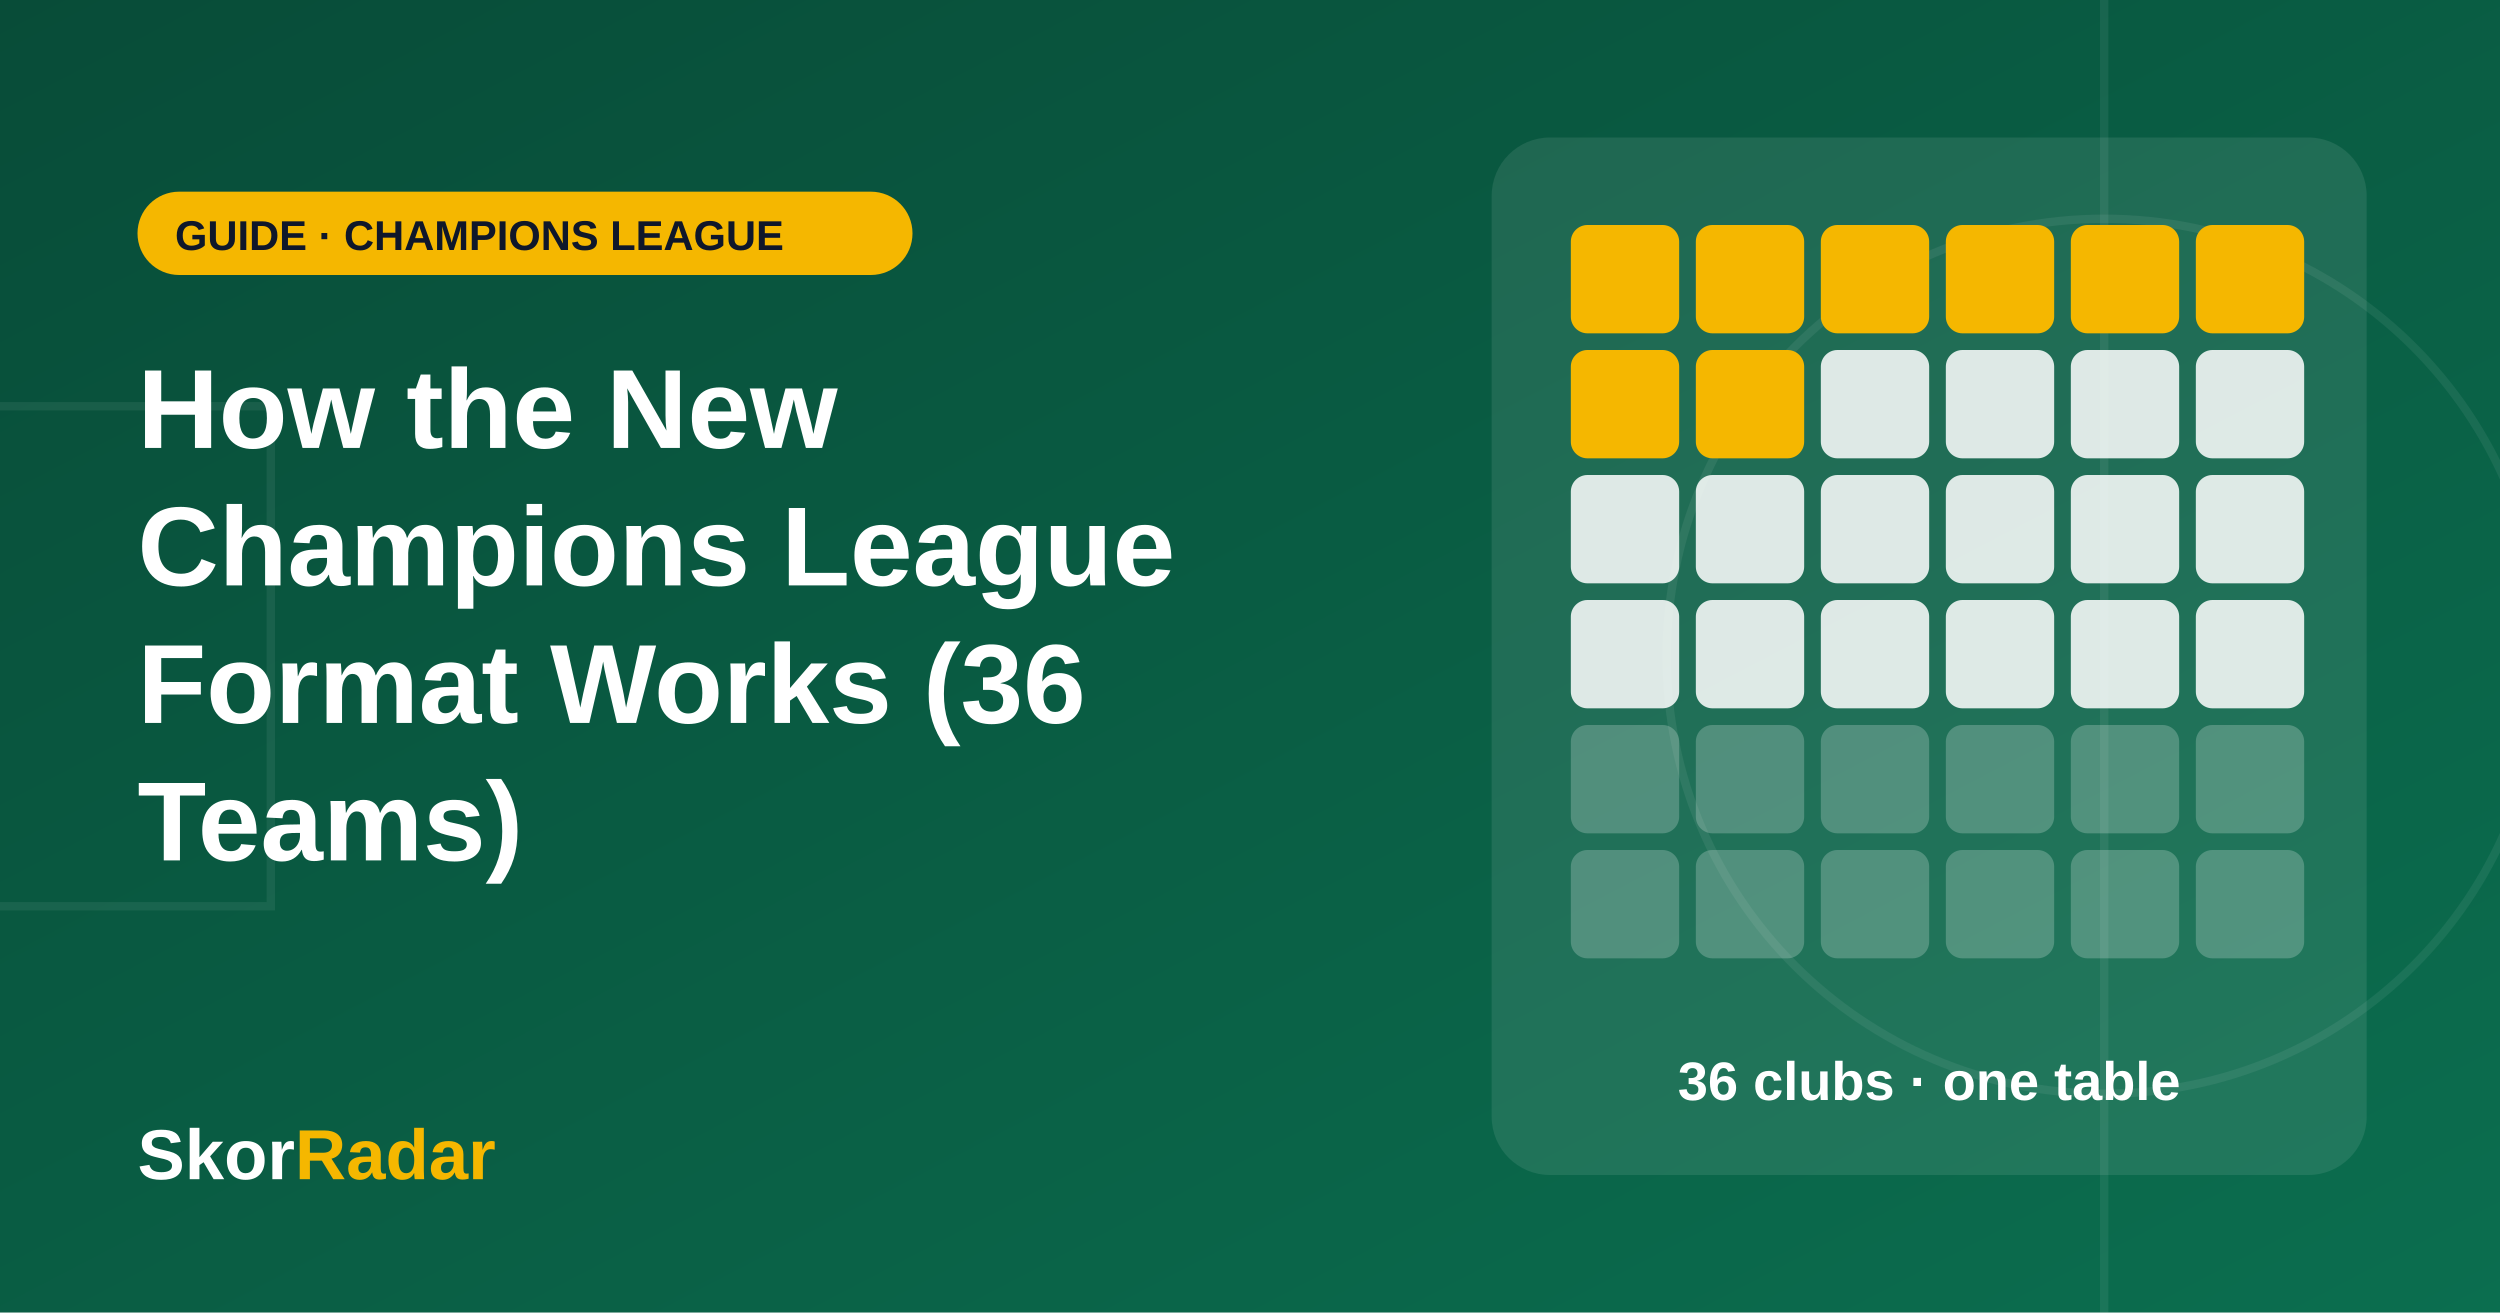
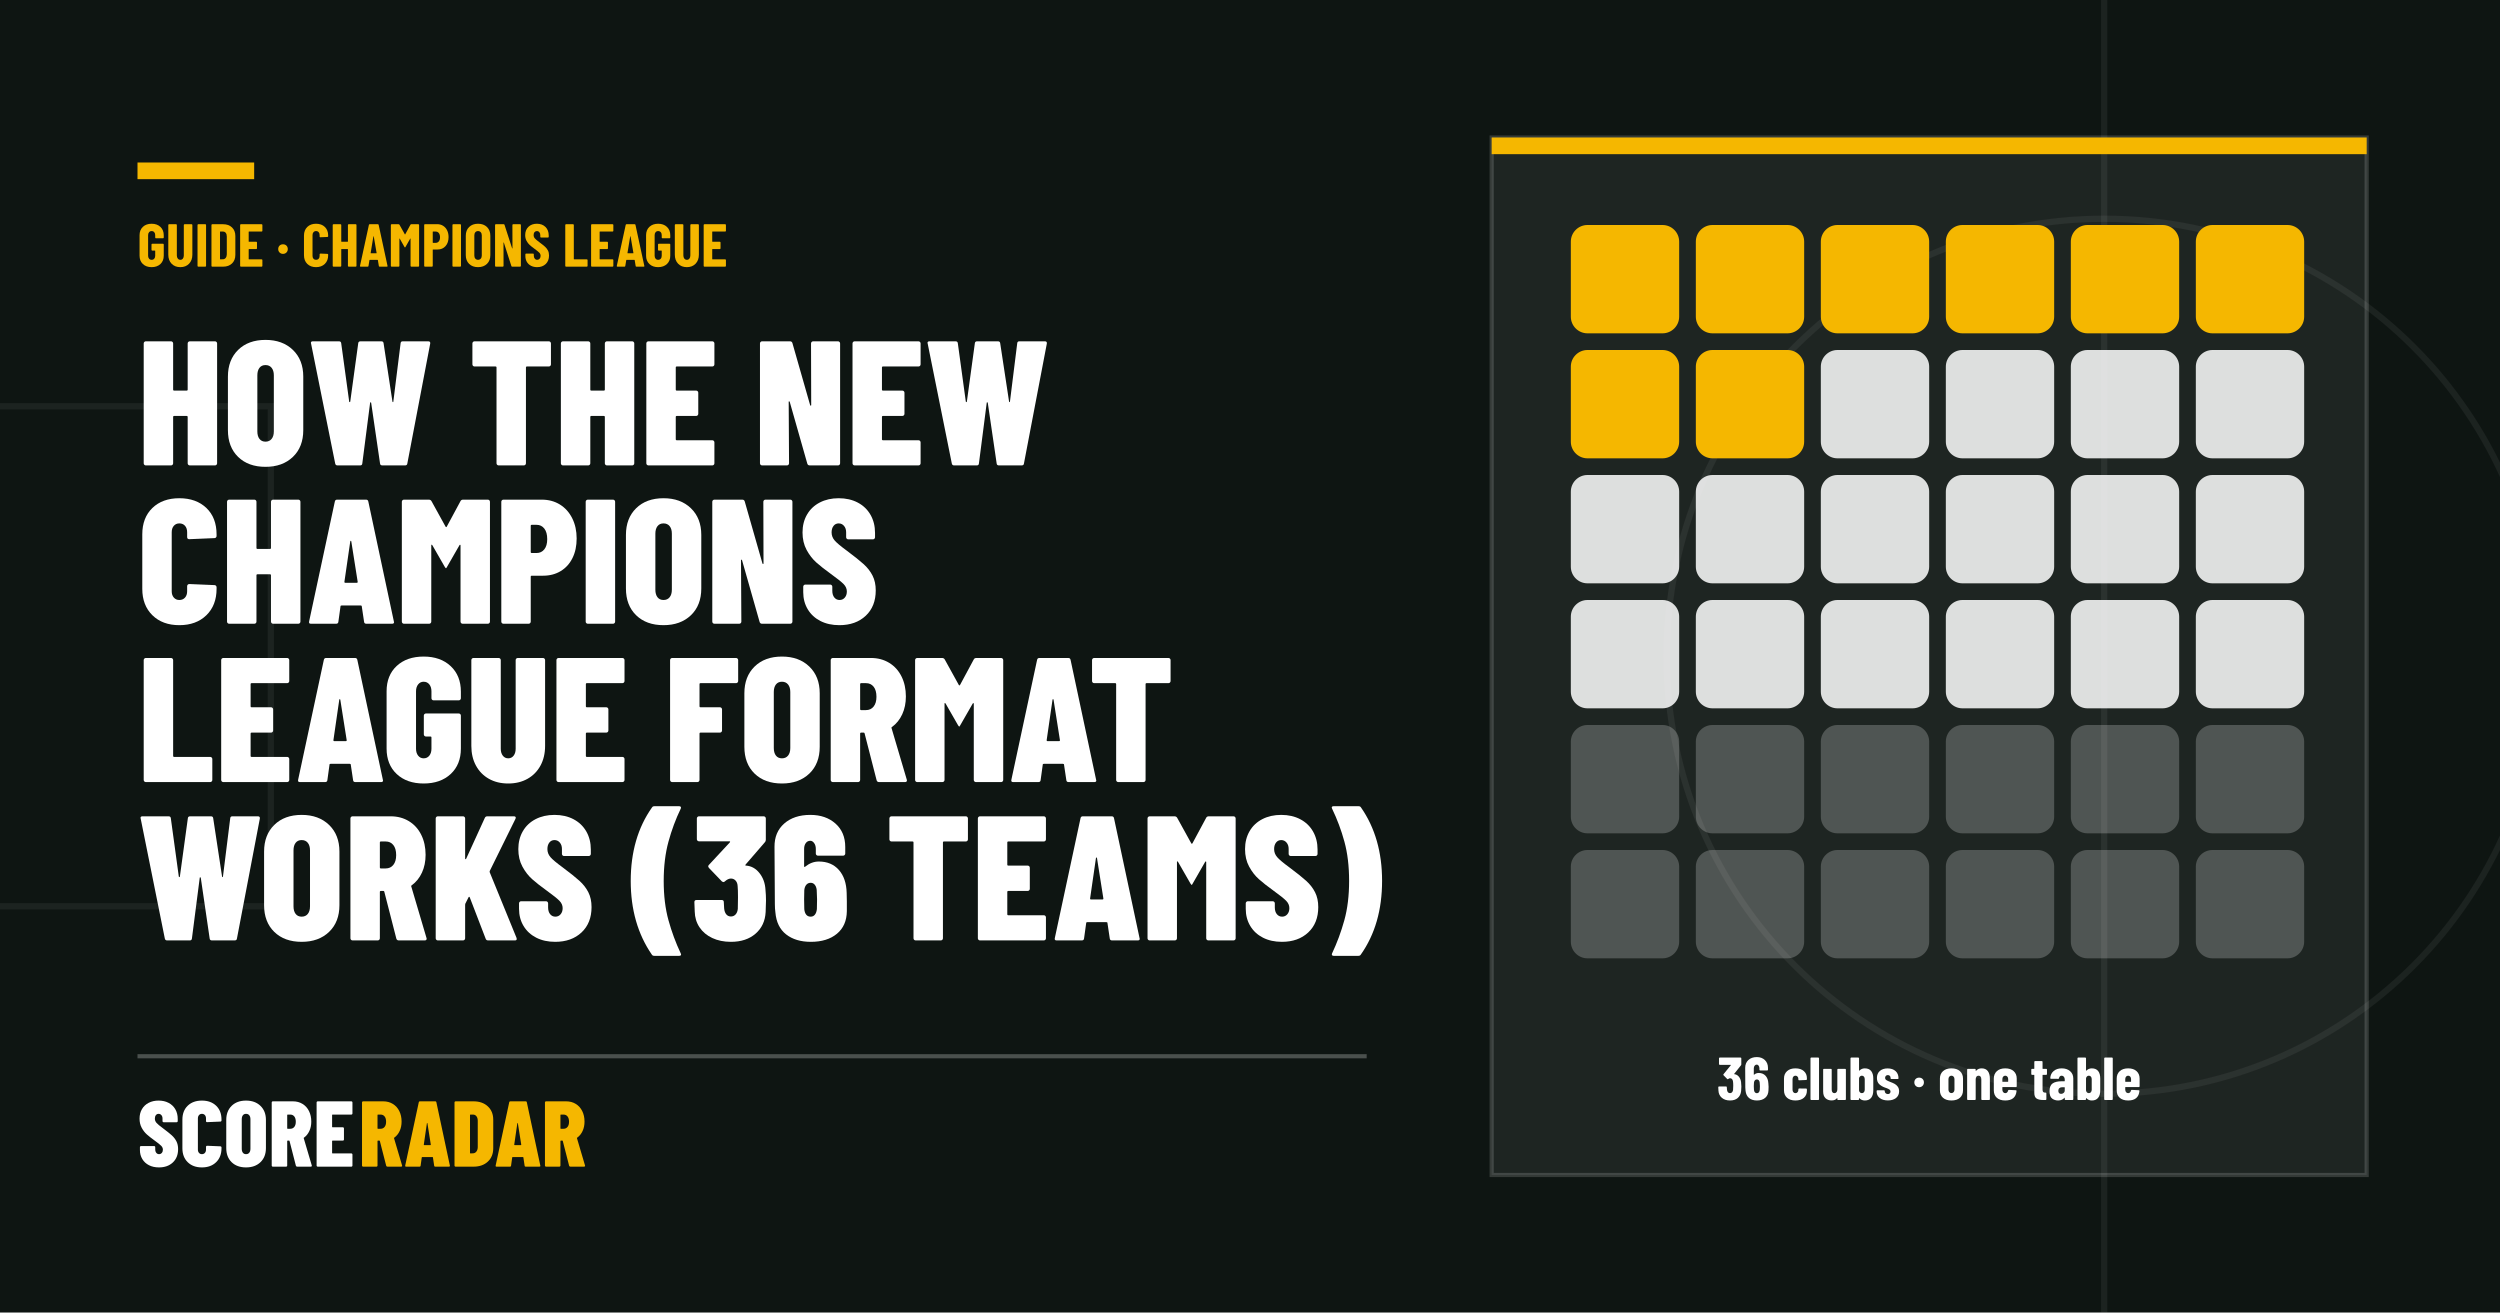
<svg xmlns="http://www.w3.org/2000/svg" viewBox="0 0 1200 630" width="1200" height="630" role="img" aria-label="How the New Champions League Format Works (36 Teams)">
  <defs>
-     <linearGradient id="bg" x1="0" y1="0" x2="1" y2="1">
-       <stop offset="0" stop-color="#084c38" />
-       <stop offset="1" stop-color="#0b6e4f" />
-     </linearGradient>
+     <path id="g4" d="M221 8Q132 8 81.5-37Q31-82 31-160L31-160L31-354Q31-430 82-476Q133-522 221-522L221-522Q310-522 361-476Q412-430 412-354L412-354L412-160Q412-82 361.5-37Q311 8 221 8L221 8ZM221-114Q243-114 257-130Q271-146 271-171L271-171L271-344Q271-369 257-385Q243-401 221-401L221-401Q199-401 185.5-385Q172-369 172-344L172-344L172-171Q172-146 185.5-130Q199-114 221-114L221-114Z" />
+     <path id="g6" d="M277-522Q345-522 379-477Q413-432 413-351L413-351L413-12Q413-7 409.5-3.5Q406 0 401 0L401 0L284 0Q279 0 275.5-3.5Q272-7 272-12L272-12L272-340Q272-369 260.5-385Q249-401 227-401L227-401Q204-401 191.5-384.5Q179-368 179-338L179-338L179-12Q179-7 175.5-3.5Q172 0 167 0L167 0L50 0Q45 0 41.5-3.5Q38-7 38-12L38-12L38-502Q38-507 41.5-510.5Q45-514 50-514L50-514L167-514Q172-514 175.5-510.5Q179-507 179-502L179-502L179-483Q179-480 181.5-480Q184-480 188-484L188-484Q220-522 277-522L277-522Z" />
+     <path id="g7" d="M272-427Q272-422 268.5-418.5Q265-415 260-415L260-415L204-415Q199-415 199-410L199-410L199-172Q199-143 210-132Q221-121 243-122L243-122L250-122Q255-122 258.5-118.5Q262-115 262-110L262-110L262-12Q262-7 258.5-3.5Q255 0 250 0L250 0L210 0Q137 0 100-24.5Q63-49 63-118L63-118L63-410Q63-415 58-415L58-415L25-415Q20-415 16.5-418.5Q13-422 13-427L13-427L13-502Q13-507 16.5-510.5Q20-514 25-514L25-514L58-514Q63-514 63-519L63-519L63-630Q63-635 66.5-638.5Q70-642 75-642L75-642L187-642Q192-642 195.5-638.5Q199-635 199-630L199-630L199-519Q199-514 204-514L204-514L260-514Q265-514 268.5-510.5Q272-507 272-502L272-502L272-427Z" />
+     <path id="g8" d="M210 7Q125 7 74.5-33.5Q24-74 24-142L24-142L24-149Q24-154 27.5-157.5Q31-161 36-161L36-161L146-161Q151-161 154.5-157.5Q158-154 158-149L158-149L158-146Q158-125 173-111.5Q188-98 210-98L210-98Q230-98 241.5-109.5Q253-121 253-139L253-139Q253-161 234-173.5Q215-186 191.5-194.5Q168-203 159-206L159-206Q104-226 66.5-261.5Q29-297 29-364L29-364Q29-437 77-479Q125-521 205-521L205-521Q288-521 336.5-477Q385-433 385-358L385-358Q385-353 381.5-349.5Q378-346 373-346L373-346L266-346Q261-346 257.5-349.5Q254-353 254-358L254-358L254-366Q254-386 241.5-398.5Q229-411 209-411L209-411Q188-411 176-397.5Q164-384 164-366L164-366Q164-342 184.5-328.5Q205-315 247-299L247-299Q290-283 320.5-266.5Q351-250 373-219.5Q395-189 395-143L395-143Q395-74 344.5-33.5Q294 7 210 7L210 7Z" />
+     <path id="g11" d="M413-277Q417-253 417-218L417-218Q417-196 415-158L415-158Q412-79 361-35.5Q310 8 225 8L225 8Q145 8 95.5-32Q46-72 37-151L37-151Q33-172 33-206L33-206L31-529Q31-611 83.5-659.5Q136-708 223-708L223-708Q304-708 355.5-659Q407-610 407-529L407-529L407-499Q407-494 403.5-490.5Q400-487 395-487L395-487L278-487Q273-487 269.5-490.5Q266-494 266-499L266-499L266-521Q266-548 253-566Q240-584 223-584L223-584Q201-584 187-566.5Q173-549 173-521L173-521L173-420Q173-417 175-416.5Q177-416 179-418L179-418Q212-446 254-446L254-446Q324-446 366.5-400Q409-354 413-277L413-277ZM272-169Q274-217 274-228L274-228Q274-255 270-290L270-290Q267-313 255-326Q243-339 224-339L224-339Q204-339 191.5-325.5Q179-312 176-288L176-288Q173-249 173-228L173-228Q173-204 176-166L176-166Q179-140 191.5-126Q204-112 224-112L224-112Q244-112 256.5-127Q269-142 272-169L272-169Z" />
+     <path id="g13" d="M233 8Q143 8 88.5-43.5Q34-95 34-181L34-181L34-519Q34-605 88.5-656.5Q143-708 233-708L233-708Q323-708 378-656Q433-604 433-518L433-518L433-480Q433-475 429.5-471.5Q426-468 421-468L421-468L304-468Q299-468 295.5-471.5Q292-475 292-480L292-480L292-520Q292-550 276-568.5Q260-587 233-587L233-587Q207-587 191-568.5Q175-550 175-520L175-520L175-180Q175-150 191-131.5Q207-113 233-113L233-113Q260-113 276-131.5Q292-150 292-180L292-180L292-260Q292-265 287-265L287-265L243-265Q238-265 234.5-268.5Q231-272 231-277L231-277L231-366Q231-371 234.5-374.5Q238-378 243-378L243-378L421-378Q426-378 429.5-374.5Q433-371 433-366L433-366L433-181Q433-95 378-43.5Q323 8 233 8L233 8Z" />
+     <path id="g14" d="M240 8Q150 8 95.5-48.5Q41-105 41-199L41-199L41-688Q41-693 44.5-696.5Q48-700 53-700L53-700L170-700Q175-700 178.5-696.5Q182-693 182-688L182-688L182-185Q182-153 198-133Q214-113 240-113L240-113Q266-113 281.5-133Q297-153 297-185L297-185L297-688Q297-693 300.5-696.5Q304-700 309-700L309-700L426-700Q431-700 434.5-696.5Q438-693 438-688L438-688L438-199Q438-105 383.5-48.5Q329 8 240 8L240 8Z" />
+     <path id="g15" d="M56 0Q51 0 47.5-3.5Q44-7 44-12L44-12L44-688Q44-693 47.5-696.5Q51-700 56-700L56-700L173-700Q178-700 181.5-696.5Q185-693 185-688L185-688L185-12Q185-7 181.5-3.5Q178 0 173 0L173 0L56 0Z" />
+     <path id="g16" d="M56 0Q51 0 47.5-3.5Q44-7 44-12L44-12L44-688Q44-693 47.5-696.5Q51-700 56-700L56-700L237-700Q328-700 383-647Q438-594 438-506L438-506L438-194Q438-106 383-53Q328 0 237 0L237 0L56 0ZM185-126Q185-121 190-121L190-121L235-122Q262-123 279-145Q296-167 297-203L297-203L297-497Q297-535 280-557Q263-579 234-579L234-579L190-579Q185-579 185-574L185-574L185-126Z" />
+     <path id="g17" d="M411-591Q411-586 407.5-582.5Q404-579 399-579L399-579L190-579Q185-579 185-574L185-574L185-416Q185-411 190-411L190-411L310-411Q315-411 318.5-407.5Q322-404 322-399L322-399L322-302Q322-297 318.5-293.5Q315-290 310-290L310-290L190-290Q185-290 185-285L185-285L185-126Q185-121 190-121L190-121L399-121Q404-121 407.5-117.5Q411-114 411-109L411-109L411-12Q411-7 407.5-3.5Q404 0 399 0L399 0L56 0Q51 0 47.5-3.5Q44-7 44-12L44-12L44-688Q44-693 47.5-696.5Q51-700 56-700L56-700L399-700Q404-700 407.5-696.5Q411-693 411-688L411-688L411-591Z" />
+     <path id="g18" d="M113-211Q79-211 56.5-233.5Q34-256 34-290L34-290Q34-325 56-347Q78-369 113-369L113-369Q148-369 170-347Q192-325 192-290L192-290Q192-256 169.5-233.5Q147-211 113-211L113-211Z" />
+     <path id="g20" d="M338 0Q326 0 325-11L325-11L309-107Q309-112 303-112L303-112L176-112Q170-112 170-107L170-107L154-11Q153 0 141 0L141 0L24 0Q11 0 14-13L14-13L161-689Q163-700 174-700L174-700L309-700Q320-700 322-689L322-689L468-13L469-9Q469 0 458 0L458 0L338 0ZM190-226Q190-221 194-221L194-221L284-221Q289-221 288-226L288-226L241-499Q240-502 238-502Q236-502 235-499L235-499L190-226Z" />
+     <path id="g22" d="M330-688Q330-693 333.5-696.5Q337-700 342-700L342-700L458-700Q463-700 466.5-696.5Q470-693 470-688L470-688L470-12Q470-7 466.5-3.5Q463 0 458 0L458 0L326 0Q316 0 313-10L313-10L189-397Q188-400 185.5-399.5Q183-399 183-396L183-396L184-12Q184-7 180.5-3.5Q177 0 172 0L172 0L56 0Q51 0 47.5-3.5Q44-7 44-12L44-12L44-688Q44-693 47.5-696.5Q51-700 56-700L56-700L187-700Q197-700 200-690L200-690L325-303Q326-300 328.5-300.5Q331-301 331-304L331-304L330-688Z" />
+     <path id="g23" d="M224 8Q166 8 122-15Q78-38 54-79.5Q30-121 30-175L30-175L30-204Q30-209 33.5-212.5Q37-216 42-216L42-216L157-216Q162-216 165.5-212.5Q169-209 169-204L169-204L169-182Q169-151 185-132Q201-113 225-113L225-113Q249-113 265-131Q281-149 281-178L281-178Q281-208 261-229.5Q241-251 183-293L183-293Q133-329 102-357Q71-385 49-426Q27-467 27-521L27-521Q27-606 80-657Q133-708 220-708L220-708Q308-708 361.5-655Q415-602 415-516L415-516L415-492Q415-487 411.5-483.5Q408-480 403-480L403-480L288-480Q283-480 279.5-483.5Q276-487 276-492L276-492L276-519Q276-550 260.5-568.5Q245-587 220-587L220-587Q196-587 181-569.5Q166-552 166-521L166-521Q166-491 185-468Q204-445 260-404L260-404Q322-358 353.5-329.5Q385-301 402.5-266.5Q420-232 420-184L420-184Q420-96 366-44Q312 8 224 8L224 8Z" />
+     <path id="g24" d="M419-570Q419-565 415.5-561.5Q412-558 407-558L407-558L206-558Q201-558 201-553L201-553L201-427Q201-422 206-422L206-422L316-422Q321-422 324.5-418.5Q328-415 328-410L328-410L328-291Q328-286 324.5-282.5Q321-279 316-279L316-279L206-279Q201-279 201-274L201-274L201-147Q201-142 206-142L206-142L407-142Q412-142 415.5-138.5Q419-135 419-130L419-130L419-12Q419-7 415.5-3.5Q412 0 407 0L407 0L47 0Q42 0 38.5-3.5Q35-7 35-12L35-12L35-688Q35-693 38.5-696.5Q42-700 47-700L47-700L407-700Q412-700 415.5-696.5Q419-693 419-688L419-688L419-570Z" />
+     <path id="g25" d="M47 0Q42 0 38.5-3.5Q35-7 35-12L35-12L35-688Q35-693 38.5-696.5Q42-700 47-700L47-700L189-700Q194-700 197.5-696.5Q201-693 201-688L201-688L201-147Q201-142 206-142L206-142L410-142Q415-142 418.5-138.5Q422-135 422-130L422-130L422-12Q422-7 418.5-3.5Q415 0 410 0L410 0L47 0Z" />
+     <path id="g26" d="M239 8Q142 8 84.5-48Q27-104 27-199L27-199L27-501Q27-595 84.5-651.5Q142-708 239-708L239-708Q335-708 393.5-651.5Q452-595 452-501L452-501L452-199Q452-104 393.5-48Q335 8 239 8L239 8ZM239-134Q261-134 273.5-149.5Q286-165 286-192L286-192L286-508Q286-535 273.5-550.5Q261-566 239-566L239-566Q217-566 205-550.5Q193-535 193-508L193-508L193-192Q193-165 205-149.5Q217-134 239-134L239-134Z" />
+     <path id="g27" d="M308 0Q297 0 294-10L294-10L226-275Q225-279 221-279L221-279L206-279Q201-279 201-274L201-274L201-12Q201-7 197.5-3.5Q194 0 189 0L189 0L47 0Q42 0 38.5-3.5Q35-7 35-12L35-12L35-688Q35-693 38.5-696.5Q42-700 47-700L47-700L262-700Q320-700 365-672.5Q410-645 434.5-595.5Q459-546 459-483L459-483Q459-427 438.5-382.5Q418-338 381-311L381-311Q379-310 378-308.5Q377-307 378-305L378-305L464-14L465-10Q465 0 454 0L454 0L308 0ZM206-558Q201-558 201-553L201-553L201-411Q201-406 206-406L206-406L234-406Q261-406 277-426Q293-446 293-481L293-481Q293-518 277-538Q261-558 234-558L234-558L206-558Z" />
+     <path id="g28" d="M338 0Q326 0 325-11L325-11L312-98Q312-103 306-103L306-103L198-103Q192-103 192-98L192-98L180-11Q179 0 167 0L167 0L25 0Q12 0 15-13L15-13L160-689Q162-700 173-700L173-700L336-700Q347-700 349-689L349-689L493-13L494-9Q494 0 483 0L483 0L338 0ZM214-236Q214-231 218-231L218-231L285-231Q289-231 289-236L289-236L253-464Q252-468 250-468Q248-468 247-464L247-464L214-236Z" />
+     <path id="g29" d="M452-700Q457-700 460.5-696.5Q464-693 464-688L464-688L464-570Q464-565 460.5-561.5Q457-558 452-558L452-558L328-558Q323-558 323-553L323-553L323-12Q323-7 319.5-3.5Q316 0 311 0L311 0L169 0Q164 0 160.5-3.5Q157-7 157-12L157-12L157-553Q157-558 152-558L152-558L33-558Q28-558 24.5-561.5Q21-565 21-570L21-570L21-688Q21-693 24.5-696.5Q28-700 33-700L33-700L452-700Z" />
+     <path id="g30" d="M47 0Q42 0 38.5-3.5Q35-7 35-12L35-12L35-688Q35-693 38.5-696.5Q42-700 47-700L47-700L189-700Q194-700 197.5-696.5Q201-693 201-688L201-688L201-12Q201-7 197.5-3.5Q194 0 189 0L189 0L47 0Z" />
+     <path id="g31" d="M323-688Q323-693 326.5-696.5Q330-700 335-700L335-700L475-700Q480-700 483.5-696.5Q487-693 487-688L487-688L487-12Q487-7 483.5-3.5Q480 0 475 0L475 0L316 0Q305 0 302-10L302-10L203-358Q202-361 199.5-361.5Q197-362 197-358L197-358L199-12Q199-7 195.5-3.5Q192 0 187 0L187 0L47 0Q42 0 38.5-3.5Q35-7 35-12L35-12L35-688Q35-693 38.5-696.5Q42-700 47-700L47-700L204-700Q215-700 218-690L218-690L318-340Q319-337 321.5-337Q324-337 324-341L324-341L323-688Z" />
+     <path id="g32" d="M236 8Q141 8 84-45.5Q27-99 27-189L27-189L27-512Q27-602 84-655Q141-708 236-708L236-708Q331-708 388.5-654Q446-600 446-510L446-510L446-473Q446-468 442.5-464.5Q439-461 434-461L434-461L292-461Q287-461 283.5-464.5Q280-468 280-473L280-473L280-512Q280-536 268-551Q256-566 236-566L236-566Q217-566 205-551Q193-536 193-512L193-512L193-188Q193-164 205-149Q217-134 236-134L236-134Q256-134 268-149Q280-164 280-188L280-188L280-252Q280-257 275-257L275-257L249-257Q244-257 240.5-260.5Q237-264 237-269L237-269L237-375Q237-380 240.5-383.5Q244-387 249-387L249-387L434-387Q439-387 442.5-383.5Q446-380 446-375L446-375L446-189Q446-99 388.5-45.5Q331 8 236 8L236 8Z" />
+     <path id="g33" d="M230 8Q169 8 123-15.5Q77-39 51.5-81.5Q26-124 26-178L26-178L26-209Q26-214 29.5-217.5Q33-221 38-221L38-221L178-221Q183-221 186.5-217.5Q190-214 190-209L190-209L190-186Q190-162 201.5-148Q213-134 231-134L231-134Q249-134 260.5-147.5Q272-161 272-182L272-182Q272-205 254-223.5Q236-242 182-281L182-281Q132-317 100-345.5Q68-374 45-416.5Q22-459 22-515L22-515Q22-572 47.5-616Q73-660 119.5-684Q166-708 226-708L226-708Q287-708 333.5-683.5Q380-659 405.5-614.5Q431-570 431-512L431-512L431-488Q431-483 427.5-479.5Q424-476 419-476L419-476L280-476Q275-476 271.5-479.5Q268-483 268-488L268-488L268-516Q268-538 256-552Q244-566 226-566L226-566Q208-566 197-552Q186-538 186-515L186-515Q186-490 203-470Q220-450 272-412L272-412Q335-365 367-336Q399-307 417-271.5Q435-236 435-188L435-188Q435-98 378.5-45Q322 8 230 8L230 8Z" />
+     <path id="g34" d="M419-570Q419-565 415.5-561.5Q412-558 407-558L407-558L206-558Q201-558 201-553L201-553L201-427Q201-422 206-422L206-422L316-422Q321-422 324.5-418.5Q328-415 328-410L328-410L328-291Q328-286 324.5-282.5Q321-279 316-279L316-279L206-279Q201-279 201-274L201-274L201-12Q201-7 197.5-3.5Q194 0 189 0L189 0L47 0Q42 0 38.5-3.5Q35-7 35-12L35-12L35-688Q35-693 38.5-696.5Q42-700 47-700L47-700L407-700Q412-700 415.5-696.5Q419-693 419-688L419-688L419-570Z" />
+     <path id="g37" d="M283-688Q283-693 286.5-696.5Q290-700 295-700L295-700L437-700Q442-700 445.5-696.5Q449-693 449-688L449-688L449-12Q449-7 445.5-3.5Q442 0 437 0L437 0L295 0Q290 0 286.5-3.5Q283-7 283-12L283-12L283-274Q283-279 278-279L278-279L206-279Q201-279 201-274L201-274L201-12Q201-7 197.5-3.5Q194 0 189 0L189 0L47 0Q42 0 38.5-3.5Q35-7 35-12L35-12L35-688Q35-693 38.5-696.5Q42-700 47-700L47-700L189-700Q194-700 197.5-696.5Q201-693 201-688L201-688L201-427Q201-422 206-422L206-422L278-422Q283-422 283-427L283-427L283-688Z" />
+     <path id="g38" d="M167 0Q156 0 154-11L154-11L18-687L17-691Q17-700 28-700L28-700L175-700Q187-700 188-689L188-689L233-360Q234-357 236-357Q238-357 239-360L239-360L284-689Q285-700 297-700L297-700L414-700Q426-700 427-689L427-689L477-360Q478-357 480-357Q482-357 482-360L482-360L523-689Q524-700 535-700L535-700L679-700Q692-700 690-687L690-687L561-11Q560 0 548 0L548 0L420 0Q408 0 407-11L407-11L357-353Q356-356 353.5-356Q351-356 351-353L351-353L307-11Q306 0 295 0L295 0L167 0Z" />
+     <path id="g40" d="M47 0Q42 0 38.5-3.5Q35-7 35-12L35-12L35-688Q35-693 38.5-696.5Q42-700 47-700L47-700L189-700Q194-700 197.5-696.5Q201-693 201-688L201-688L201-462Q201-458 203-458Q205-458 207-461L207-461L312-691Q316-700 326-700L326-700L476-700Q483-700 485.5-696.5Q488-693 485-686L485-686L340-392Q339-388 339-386L339-386L491-14Q492-12 492-8L492-8Q492 0 482 0L482 0L331 0Q320 0 317-9L317-9L227-243Q226-246 224-246Q222-246 220-243L220-243L202-207Q201-205 201-201L201-201L201-12Q201-7 197.5-3.5Q194 0 189 0L189 0L47 0Z" />
+     <path id="g41" d="M236 8Q141 8 84-48Q27-104 27-197L27-197L27-504Q27-598 84-653Q141-708 236-708L236-708Q331-708 388.5-653Q446-598 446-504L446-504L446-495Q446-490 442.5-486.5Q439-483 434-483L434-483L292-477Q280-477 280-489L280-489L280-516Q280-539 268-552.5Q256-566 236-566L236-566Q217-566 205-552.5Q193-539 193-516L193-516L193-183Q193-161 205-147.5Q217-134 236-134L236-134Q256-134 268-147.5Q280-161 280-183L280-183L280-212Q280-217 283.5-220.5Q287-224 292-224L292-224L434-218Q439-218 442.5-214.5Q446-211 446-206L446-206L446-197Q446-104 388.5-48Q331 8 236 8L236 8Z" />
+     <path id="g42" d="M47 0Q42 0 38.5-3.5Q35-7 35-12L35-12L35-688Q35-693 38.5-696.5Q42-700 47-700L47-700L238-700Q334-700 392-646Q450-592 450-503L450-503L450-197Q450-108 392-54Q334 0 238 0L238 0L47 0ZM201-147Q201-142 206-142L206-142L234-143Q255-144 269-161.5Q283-179 284-208L284-208L284-492Q284-522 270-540Q256-558 233-558L233-558L206-558Q201-558 201-553L201-553L201-147Z" />
+     <path id="g53" d="M268-502Q268-507 271.5-510.5Q275-514 280-514L280-514L397-514Q402-514 405.5-510.5Q409-507 409-502L409-502L409-12Q409-7 405.5-3.5Q402 0 397 0L397 0L280 0Q275 0 271.5-3.5Q268-7 268-12L268-12L268-29Q268-32 266-33Q264-34 262-31L262-31Q247-10 224.5-1.5Q202 7 172 7L172 7Q112 7 73-29.5Q34-66 34-142L34-142L34-502Q34-507 37.5-510.5Q41-514 46-514L46-514L163-514Q168-514 171.5-510.5Q175-507 175-502L175-502L175-173Q175-144 186.5-128.5Q198-113 220-113L220-113Q242-113 255-130Q268-147 268-176L268-176L268-502Z" />
+     <path id="g54" d="M224-522Q309-522 362-476Q415-430 415-355L415-355L415-12Q415-7 411.5-3.5Q408 0 403 0L403 0L286 0Q281 0 277.5-3.5Q274-7 274-12L274-12L274-34Q274-37 272-38Q270-39 268-36L268-36Q235 6 166 8L166 8Q108 8 65.5-24Q23-56 23-146L23-146Q23-239 74.5-274Q126-309 223-309L223-309L269-309Q274-309 274-314L274-314L274-339Q274-366 259.5-383.5Q245-401 223-401L223-401Q206-401 194.5-390.5Q183-380 180-361L180-361Q179-349 167-349L167-349L47-350Q35-350 35-362L35-362Q40-435 92-478.5Q144-522 224-522L224-522ZM214-101Q237-101 255.5-116.5Q274-132 274-158L274-158L274-205Q274-210 269-210L269-210L228-210Q201-210 184.5-194.5Q168-179 168-152L168-152Q168-127 180.5-114Q193-101 214-101L214-101Z" />
+     <path id="g55" d="M46 0Q41 0 37.5-3.5Q34-7 34-12L34-12L34-688Q34-693 37.5-696.5Q41-700 46-700L46-700L163-700Q168-700 171.5-696.5Q175-693 175-688L175-688L175-12Q175-7 171.5-3.5Q168 0 163 0L163 0L46 0Z" />
+     <path id="g95" d="M409-225Q409-220 405.5-216.5Q402-213 397-213L397-213L177-213Q172-213 172-208L172-208L172-171Q172-146 185.5-129.5Q199-113 220-113L220-113Q239-113 251-125.5Q263-138 267-157L267-157Q270-167 280-167L280-167L395-161Q400-161 403.5-157.5Q407-154 406-148L406-148Q399-71 352.5-31.5Q306 8 220 8L220 8Q131 8 81-36.5Q31-81 31-160L31-160L31-354Q31-430 81.5-476Q132-522 220-522L220-522Q308-522 358.5-476Q409-430 409-354L409-354L409-225ZM220-401Q199-401 185.5-385Q172-369 172-344L172-344L172-305Q172-300 177-300L177-300L263-300Q268-300 268-305L268-305L268-344Q268-369 254.5-385Q241-401 220-401L220-401Z" />
+     <path id="g97" d="M220 8Q132 8 81.5-37Q31-82 31-160L31-160L31-354Q31-430 81.5-476Q132-522 220-522L220-522Q308-522 358.5-477Q409-432 409-360L409-360L409-342Q409-337 405.5-333.5Q402-330 397-330L397-330L280-325Q268-325 268-337L268-337L268-349Q268-371 254.5-386Q241-401 220-401L220-401Q198-401 185-385Q172-369 172-343L172-343L172-171Q172-145 185-129Q198-113 220-113L220-113Q241-113 254.5-128.5Q268-144 268-165L268-165L268-178Q268-183 271.5-186.5Q275-190 280-190L280-190L397-189Q402-189 405.5-185.5Q409-182 409-177L409-177L409-154Q409-80 358.5-36Q308 8 220 8L220 8Z" />
+     <path id="g99" d="M275-522Q343-522 378.5-478.5Q414-435 414-354L414-354L414-160Q414-81 379-36.5Q344 8 275 8L275 8Q219 8 185-30L185-30Q183-32 181-31.5Q179-31 179-28L179-28L179-12Q179-7 175.5-3.5Q172 0 167 0L167 0L50 0Q45 0 41.5-3.5Q38-7 38-12L38-12L38-688Q38-693 41.5-696.5Q45-700 50-700L50-700L167-700Q172-700 175.5-696.5Q179-693 179-688L179-688L179-485Q179-483 181-483L181-483Q185-483 189-488L189-488Q223-522 275-522L275-522ZM273-344Q273-369 260-385Q247-401 226-401L226-401Q208-401 195-389Q182-377 179-357L179-357L179-157Q182-137 195-125Q208-113 226-113L226-113Q247-113 260-129Q273-145 273-170L273-170L273-344Z" />
+     <path id="g103" d="M295-688Q295-693 298.5-696.5Q302-700 307-700L307-700L424-700Q429-700 432.5-696.5Q436-693 436-688L436-688L436-12Q436-7 432.5-3.5Q429 0 424 0L424 0L307 0Q302 0 298.5-3.5Q295-7 295-12L295-12L295-285Q295-290 290-290L290-290L190-290Q185-290 185-285L185-285L185-12Q185-7 181.5-3.5Q178 0 173 0L173 0L56 0Q51 0 47.5-3.5Q44-7 44-12L44-12L44-688Q44-693 47.5-696.5Q51-700 56-700L56-700L173-700Q178-700 181.5-696.5Q185-693 185-688L185-688L185-416Q185-411 190-411L190-411L290-411Q295-411 295-416L295-416L295-688Z" />
+     <path id="g120" d="M399-296Q404-258 404-222L404-222Q404-178 400-147L400-147Q392-75 344.5-33.5Q297 8 217 8L217 8Q134 8 82-36Q30-80 26-153L26-153Q23-180 23-211L23-211Q23-223 35-223L35-223L152-223Q164-223 164-211L164-211Q164-188 167-168L167-168Q170-142 183-127.5Q196-113 217-113L217-113Q237-113 250-127Q263-141 267-165L267-165Q270-200 270-237L270-237Q270-284 265-311L265-311Q261-334 248.5-346.5Q236-359 217-359L217-359Q202-359 187-346L187-346Q181-342 179-342L179-342Q175-342 170-347L170-347L110-408Q106-412 106-417L106-417Q106-421 109-425L109-425L230-574Q232-576 231-578Q230-580 227-580L227-580L47-580Q42-580 38.5-583.5Q35-587 35-592L35-592L35-688Q35-693 38.5-696.5Q42-700 47-700L47-700L391-700Q396-700 399.5-696.5Q403-693 403-688L403-688L403-588Q403-580 398-573L398-573L286-432Q285-430 285-428Q285-426 287-426L287-426Q331-422 361.5-386Q392-350 399-296L399-296Z" />
+     <path id="g122" d="M236 8Q144 8 89-46Q34-100 34-190L34-190L34-510Q34-600 89-654Q144-708 236-708L236-708Q328-708 383.5-654Q439-600 439-510L439-510L439-190Q439-100 383.5-46Q328 8 236 8L236 8ZM236-113Q264-113 281-132.5Q298-152 298-184L298-184L298-516Q298-548 281-567.5Q264-587 236-587L236-587Q208-587 191.5-567.5Q175-548 175-516L175-516L175-184Q175-152 191.5-132.5Q208-113 236-113L236-113Z" />
+     <path id="g123" d="M364-692Q368-700 379-700L379-700L495-700Q500-700 503.5-696.5Q507-693 507-688L507-688L507-12Q507-7 503.5-3.5Q500 0 495 0L495 0L378 0Q373 0 369.5-3.5Q366-7 366-12L366-12L366-461Q366-465 364-465Q362-465 360-462L360-462L282-324Q277-316 274-316L274-316Q271-316 266-324L266-324L188-462Q186-465 184-465Q182-465 182-461L182-461L182-12Q182-7 178.5-3.5Q175 0 170 0L170 0L53 0Q48 0 44.5-3.5Q41-7 41-12L41-12L41-688Q41-693 44.5-696.5Q48-700 53-700L53-700L168-700Q178-700 183-692L183-692L272-533Q275-529 278-533L278-533L364-692Z" />
+     <path id="g125" d="M361-692Q365-700 376-700L376-700L515-700Q520-700 523.5-696.5Q527-693 527-688L527-688L527-12Q527-7 523.5-3.5Q520 0 515 0L515 0L373 0Q368 0 364.5-3.5Q361-7 361-12L361-12L361-441Q361-445 359-445.5Q357-446 355-443L355-443L285-321Q281-313 279-313L279-313Q277-313 272-321L272-321L202-443Q200-446 198-446Q196-446 196-442L196-442L196-12Q196-7 192.5-3.5Q189 0 184 0L184 0L42 0Q37 0 33.5-3.5Q30-7 30-12L30-12L30-688Q30-693 33.5-696.5Q37-700 42-700L42-700L182-700Q192-700 197-692L197-692L277-547Q280-543 283-547L283-547L361-692Z" />
+     <path id="g141" d="M233 8Q143 8 88.5-45.5Q34-99 34-189L34-189L34-513Q34-602 88.5-655Q143-708 233-708L233-708Q324-708 378.5-655Q433-602 433-513L433-513L433-502Q433-497 429.5-493.5Q426-490 421-490L421-490L304-485Q292-485 292-496L292-496L292-522Q292-551 276-569Q260-587 233-587L233-587Q207-587 191-569Q175-551 175-522L175-522L175-177Q175-148 191-130.5Q207-113 233-113L233-113Q260-113 276-130.5Q292-148 292-177L292-177L292-204Q292-209 295.5-212.5Q299-216 304-216L304-216L421-211Q426-211 429.5-207.5Q433-204 433-199L433-199L433-189Q433-99 378-45.5Q323 8 233 8L233 8Z" />
+     <path id="g142" d="M257-701Q312-701 355-674Q398-647 421.5-598.5Q445-550 445-488L445-488Q445-395 395-339Q345-283 264-283L264-283L189-283Q184-283 184-278L184-278L184-12Q184-7 180.5-3.5Q177 0 172 0L172 0L55 0Q50 0 46.5-3.5Q43-7 43-12L43-12L43-689Q43-694 46.5-697.5Q50-701 55-701L55-701L257-701ZM233-393Q265-393 284.5-417.5Q304-442 304-485L304-485Q304-529 284.5-554Q265-579 233-579L233-579L189-579Q184-579 184-574L184-574L184-398Q184-393 189-393L189-393L233-393Z" />
+     <path id="g143" d="M56 0Q51 0 47.5-3.5Q44-7 44-12L44-12L44-688Q44-693 47.5-696.5Q51-700 56-700L56-700L173-700Q178-700 181.5-696.5Q185-693 185-688L185-688L185-126Q185-121 190-121L190-121L400-121Q405-121 408.5-117.5Q412-114 412-109L412-109L412-12Q412-7 408.5-3.5Q405 0 400 0L400 0L56 0Z" />
+     <path id="g144" d="M261-700Q319-700 363.5-672.5Q408-645 433-595Q458-545 458-481L458-481Q458-418 434.5-370.5Q411-323 368-297Q325-271 269-271L269-271L204-271Q199-271 199-266L199-266L199-12Q199-7 195.5-3.5Q192 0 187 0L187 0L45 0Q40 0 36.5-3.5Q33-7 33-12L33-12L33-688Q33-693 36.5-696.5Q40-700 45-700L45-700L261-700ZM232-399Q259-399 275.5-419.5Q292-440 292-477L292-477Q292-516 275.5-537Q259-558 232-558L232-558L204-558Q199-558 199-553L199-553L199-404Q199-399 204-399L204-399L232-399Z" />
+     <path id="g145" d="M240 8Q178 8 131-18.5Q84-45 58-93Q32-141 32-204L32-204L32-688Q32-693 35.5-696.5Q39-700 44-700L44-700L186-700Q191-700 194.5-696.5Q198-693 198-688L198-688L198-188Q198-164 209.5-149Q221-134 240-134L240-134Q259-134 270.5-149Q282-164 282-188L282-188L282-688Q282-693 285.5-696.5Q289-700 294-700L294-700L436-700Q441-700 444.5-696.5Q448-693 448-688L448-688L448-204Q448-141 422-93Q396-45 349-18.5Q302 8 240 8L240 8Z" />
+     <path id="g146" d="M135 87Q125 87 121 80L121 80Q2-93 2-335L2-335Q2-580 122-750L122-750Q126-757 136-757L136-757L275-757Q282-757 284.5-753Q287-749 284-743L284-743Q242-656 215-557.5Q188-459 188-335L188-335Q188-211 215-113.5Q242-16 284 73L284 73Q286 77 286 79L286 79Q286 87 275 87L275 87L135 87Z" />
+     <path id="g147" d="M419-286Q422-256 422-225L422-225Q422-202 420-160L420-160Q416-84 363-38Q310 8 224 8L224 8Q165 8 119-13.5Q73-35 47-74Q21-113 20-163L20-163Q18-197 18-216L18-216Q18-228 30-228L30-228L172-228Q184-228 184-216L184-216Q184-202 186-180L186-180Q188-159 198-147Q208-135 224-135L224-135Q240-135 250.5-146.5Q261-158 263-178L263-178Q264-200 264-243L264-243Q264-287 262-307L262-307Q261-326 250.5-337.5Q240-349 224-349L224-349Q208-349 190-333L190-333Q186-329 182-329L182-329Q179-329 173-333L173-333L100-409Q96-415 96-418L96-418Q96-422 100-426L100-426L218-553Q222-559 216-559L216-559L44-559Q39-559 35.5-562.5Q32-566 32-571L32-571L32-688Q32-693 35.5-696.5Q39-700 44-700L44-700L409-700Q414-700 417.5-696.5Q421-693 421-688L421-688L421-567Q421-559 415-553L415-553L307-428Q303-422 309-422L309-422Q354-419 385-380Q416-341 419-286L419-286Z" />
+     <path id="g148" d="M431-268Q432-253 432-220L432-220L432-165Q431-83 376-37.5Q321 8 229 8L229 8Q143 8 89.5-34Q36-76 29-158L29-158Q26-179 26-205L26-205L24-527Q23-610 78.5-659Q134-708 226-708L226-708Q313-708 368-659Q423-610 423-527L423-527L423-490Q423-485 419.5-481.5Q416-478 411-478L411-478L269-478Q264-478 260.5-481.5Q257-485 257-490L257-490L257-516Q257-536 247.5-549Q238-562 226-562L226-562Q210-562 200.5-549Q191-536 191-516L191-516L191-418Q191-415 193-414.5Q195-414 197-416L197-416Q233-445 274-445L274-445Q345-445 387-397.5Q429-350 431-268L431-268ZM263-177Q264-202 264-232L264-232L262-285Q260-303 251-314Q242-325 228-325L228-325Q213-325 203.5-314Q194-303 192-284L192-284Q191-259 191-232L191-232Q191-201 192-176L192-176Q194-156 203-145Q212-134 228-134L228-134Q243-134 252-145.5Q261-157 263-177L263-177Z" />
+     <path id="g149" d="M208-757Q218-757 222-750L222-750Q341-579 341-336L341-336Q341-90 221 80L221 80Q217 87 207 87L207 87L68 87Q61 87 58.5 83Q56 79 59 73L59 73Q101-16 128-113.5Q155-211 155-335L155-335Q155-460 128.5-557Q102-654 59-743L59-743Q57-747 57-749L57-749Q57-757 68-757L68-757L208-757Z" />
  </defs>
-   <rect width="1200" height="630" fill="url(#bg)" />
-   <g fill="none" stroke="#fff" stroke-opacity="0.07" stroke-width="4">
+   <rect width="1200" height="630" fill="#0e1512" />
+   <g fill="none" stroke="#fff" stroke-opacity="0.06" stroke-width="3">
    <circle cx="1010" cy="315" r="210" />
    <line x1="1010" y1="0" x2="1010" y2="630" />
    <rect x="-40" y="195" width="170" height="240" />
  </g>
-   <rect x="66" y="92" width="372" height="40" rx="20" fill="#f5b700" />
-   <text x="84" y="120" font-family="Arial, Helvetica, sans-serif" font-size="20" font-weight="700" fill="#0f172a" text-anchor="start">GUIDE · CHAMPIONS LEAGUE</text>
-   <text x="66" y="215" font-family="Arial, Helvetica, sans-serif" font-size="54" font-weight="700" fill="#fff" text-anchor="start">How the New</text>
-   <text x="66" y="281" font-family="Arial, Helvetica, sans-serif" font-size="54" font-weight="700" fill="#fff" text-anchor="start">Champions League</text>
-   <text x="66" y="347" font-family="Arial, Helvetica, sans-serif" font-size="54" font-weight="700" fill="#fff" text-anchor="start">Format Works (36</text>
-   <text x="66" y="413" font-family="Arial, Helvetica, sans-serif" font-size="54" font-weight="700" fill="#fff" text-anchor="start">Teams)</text>
-   <text x="66" y="566" font-family="Arial, Helvetica, sans-serif" font-size="34" font-weight="700" fill="#fff">Skor<tspan fill="#f5b700">Radar</tspan>
-   </text>
-   <rect x="716" y="66" width="420" height="498" rx="28" fill="#fff" fill-opacity="0.09" />
+   <rect x="66" y="78" width="56" height="8" fill="#f5b700" />
+   <g fill="#f5b700" transform="translate(66 128) scale(0.0291)">
+     <use href="#g13" x="0" />
+     <use href="#g14" x="467" />
+     <use href="#g15" x="946" />
+     <use href="#g16" x="1176" />
+     <use href="#g17" x="1649" />
+     <use href="#g18" x="2287" />
+     <use href="#g141" x="2712" />
+     <use href="#g103" x="3176" />
+     <use href="#g20" x="3656" />
+     <use href="#g123" x="4138" />
+     <use href="#g142" x="4686" />
+     <use href="#g15" x="5151" />
+     <use href="#g122" x="5381" />
+     <use href="#g22" x="5854" />
+     <use href="#g23" x="6368" />
+     <use href="#g143" x="7012" />
+     <use href="#g17" x="7438" />
+     <use href="#g20" x="7892" />
+     <use href="#g13" x="8355" />
+     <use href="#g14" x="8822" />
+     <use href="#g17" x="9295" />
+   </g>
+   <g fill="#fff" transform="translate(66 223.4) scale(0.0851)">
+     <use href="#g37" x="0" />
+     <use href="#g26" x="483" />
+     <use href="#g38" x="961" />
+     <use href="#g29" x="1868" />
+     <use href="#g37" x="2353" />
+     <use href="#g24" x="2835" />
+     <use href="#g31" x="3476" />
+     <use href="#g24" x="3998" />
+     <use href="#g38" x="4439" />
+   </g>
+   <g fill="#fff" transform="translate(66 299.4) scale(0.0851)">
+     <use href="#g41" x="0" />
+     <use href="#g37" x="470" />
+     <use href="#g28" x="953" />
+     <use href="#g125" x="1461" />
+     <use href="#g144" x="2019" />
+     <use href="#g30" x="2493" />
+     <use href="#g26" x="2728" />
+     <use href="#g31" x="3207" />
+     <use href="#g33" x="3729" />
+   </g>
+   <g fill="#fff" transform="translate(66 375.4) scale(0.0851)">
+     <use href="#g25" x="0" />
+     <use href="#g24" x="437" />
+     <use href="#g28" x="891" />
+     <use href="#g32" x="1378" />
+     <use href="#g145" x="1851" />
+     <use href="#g24" x="2328" />
+     <use href="#g34" x="2969" />
+     <use href="#g26" x="3396" />
+     <use href="#g27" x="3875" />
+     <use href="#g125" x="4356" />
+     <use href="#g28" x="4914" />
+     <use href="#g29" x="5363" />
+   </g>
+   <g fill="#fff" transform="translate(66 451.4) scale(0.0851)">
+     <use href="#g38" x="0" />
+     <use href="#g26" x="687" />
+     <use href="#g27" x="1166" />
+     <use href="#g40" x="1647" />
+     <use href="#g33" x="2126" />
+     <use href="#g146" x="2780" />
+     <use href="#g147" x="3123" />
+     <use href="#g148" x="3569" />
+     <use href="#g29" x="4220" />
+     <use href="#g24" x="4705" />
+     <use href="#g28" x="5159" />
+     <use href="#g125" x="5667" />
+     <use href="#g33" x="6225" />
+     <use href="#g149" x="6679" />
+   </g>
+   <rect x="66" y="506" width="590" height="2" fill="#fff" fill-opacity="0.25" />
+   <g fill="#fff" transform="translate(66 560) scale(0.0448)">
+     <use href="#g33" x="0" />
+     <use href="#g41" x="454" />
+     <use href="#g26" x="924" />
+     <use href="#g27" x="1403" />
+     <use href="#g24" x="1884" />
+   </g>
+   <g fill="#f5b700" transform="translate(172.2 560) scale(0.0448)">
+     <use href="#g27" x="0" />
+     <use href="#g28" x="483" />
+     <use href="#g42" x="991" />
+     <use href="#g28" x="1452" />
+     <use href="#g27" x="1960" />
+   </g>
+   <rect x="716" y="66" width="420" height="498" fill="#fff" fill-opacity="0.07" stroke="#fff" stroke-opacity="0.16" stroke-width="2" />
+   <rect x="716" y="66" width="420" height="8" fill="#f5b700" />
  <rect x="754" y="108" width="52" height="52" rx="8" fill="#f5b700" fill-opacity="1" />
  <rect x="814" y="108" width="52" height="52" rx="8" fill="#f5b700" fill-opacity="1" />
  <rect x="874" y="108" width="52" height="52" rx="8" fill="#f5b700" fill-opacity="1" />
  <rect x="934" y="108" width="52" height="52" rx="8" fill="#f5b700" fill-opacity="1" />
  <rect x="994" y="108" width="52" height="52" rx="8" fill="#f5b700" fill-opacity="1" />
  <rect x="1054" y="108" width="52" height="52" rx="8" fill="#f5b700" fill-opacity="1" />
  <rect x="754" y="168" width="52" height="52" rx="8" fill="#f5b700" fill-opacity="1" />
  <rect x="814" y="168" width="52" height="52" rx="8" fill="#f5b700" fill-opacity="1" />
  <rect x="874" y="168" width="52" height="52" rx="8" fill="#fff" fill-opacity="0.85" />
  <rect x="934" y="168" width="52" height="52" rx="8" fill="#fff" fill-opacity="0.85" />
  <rect x="994" y="168" width="52" height="52" rx="8" fill="#fff" fill-opacity="0.85" />
  <rect x="1054" y="168" width="52" height="52" rx="8" fill="#fff" fill-opacity="0.85" />
  <rect x="754" y="228" width="52" height="52" rx="8" fill="#fff" fill-opacity="0.85" />
  <rect x="814" y="228" width="52" height="52" rx="8" fill="#fff" fill-opacity="0.85" />
  <rect x="874" y="228" width="52" height="52" rx="8" fill="#fff" fill-opacity="0.85" />
  <rect x="934" y="228" width="52" height="52" rx="8" fill="#fff" fill-opacity="0.85" />
  <rect x="994" y="228" width="52" height="52" rx="8" fill="#fff" fill-opacity="0.85" />
  <rect x="1054" y="228" width="52" height="52" rx="8" fill="#fff" fill-opacity="0.85" />
  <rect x="754" y="288" width="52" height="52" rx="8" fill="#fff" fill-opacity="0.85" />
  <rect x="814" y="288" width="52" height="52" rx="8" fill="#fff" fill-opacity="0.85" />
  <rect x="874" y="288" width="52" height="52" rx="8" fill="#fff" fill-opacity="0.85" />
  <rect x="934" y="288" width="52" height="52" rx="8" fill="#fff" fill-opacity="0.85" />
  <rect x="994" y="288" width="52" height="52" rx="8" fill="#fff" fill-opacity="0.85" />
  <rect x="1054" y="288" width="52" height="52" rx="8" fill="#fff" fill-opacity="0.85" />
  <rect x="754" y="348" width="52" height="52" rx="8" fill="#fff" fill-opacity="0.22" />
  <rect x="814" y="348" width="52" height="52" rx="8" fill="#fff" fill-opacity="0.22" />
  <rect x="874" y="348" width="52" height="52" rx="8" fill="#fff" fill-opacity="0.22" />
  <rect x="934" y="348" width="52" height="52" rx="8" fill="#fff" fill-opacity="0.22" />
  <rect x="994" y="348" width="52" height="52" rx="8" fill="#fff" fill-opacity="0.22" />
  <rect x="1054" y="348" width="52" height="52" rx="8" fill="#fff" fill-opacity="0.22" />
  <rect x="754" y="408" width="52" height="52" rx="8" fill="#fff" fill-opacity="0.22" />
  <rect x="814" y="408" width="52" height="52" rx="8" fill="#fff" fill-opacity="0.22" />
  <rect x="874" y="408" width="52" height="52" rx="8" fill="#fff" fill-opacity="0.22" />
  <rect x="934" y="408" width="52" height="52" rx="8" fill="#fff" fill-opacity="0.22" />
  <rect x="994" y="408" width="52" height="52" rx="8" fill="#fff" fill-opacity="0.22" />
  <rect x="1054" y="408" width="52" height="52" rx="8" fill="#fff" fill-opacity="0.22" />
-   <text x="926" y="528" font-family="Arial, Helvetica, sans-serif" font-size="26" font-weight="700" fill="#fff" text-anchor="middle">36 clubs · one table</text>
+   <g fill="#fff" transform="translate(824.1 528) scale(0.0291)">
+     <use href="#g120" x="0" />
+     <use href="#g11" x="436" />
+     <use href="#g97" x="1076" />
+     <use href="#g55" x="1510" />
+     <use href="#g53" x="1719" />
+     <use href="#g99" x="2166" />
+     <use href="#g8" x="2611" />
+     <use href="#g18" x="3223" />
+     <use href="#g4" x="3648" />
+     <use href="#g6" x="4090" />
+     <use href="#g95" x="4537" />
+     <use href="#g7" x="5173" />
+     <use href="#g54" x="5464" />
+     <use href="#g99" x="5910" />
+     <use href="#g55" x="6355" />
+     <use href="#g95" x="6564" />
+   </g>
</svg>
